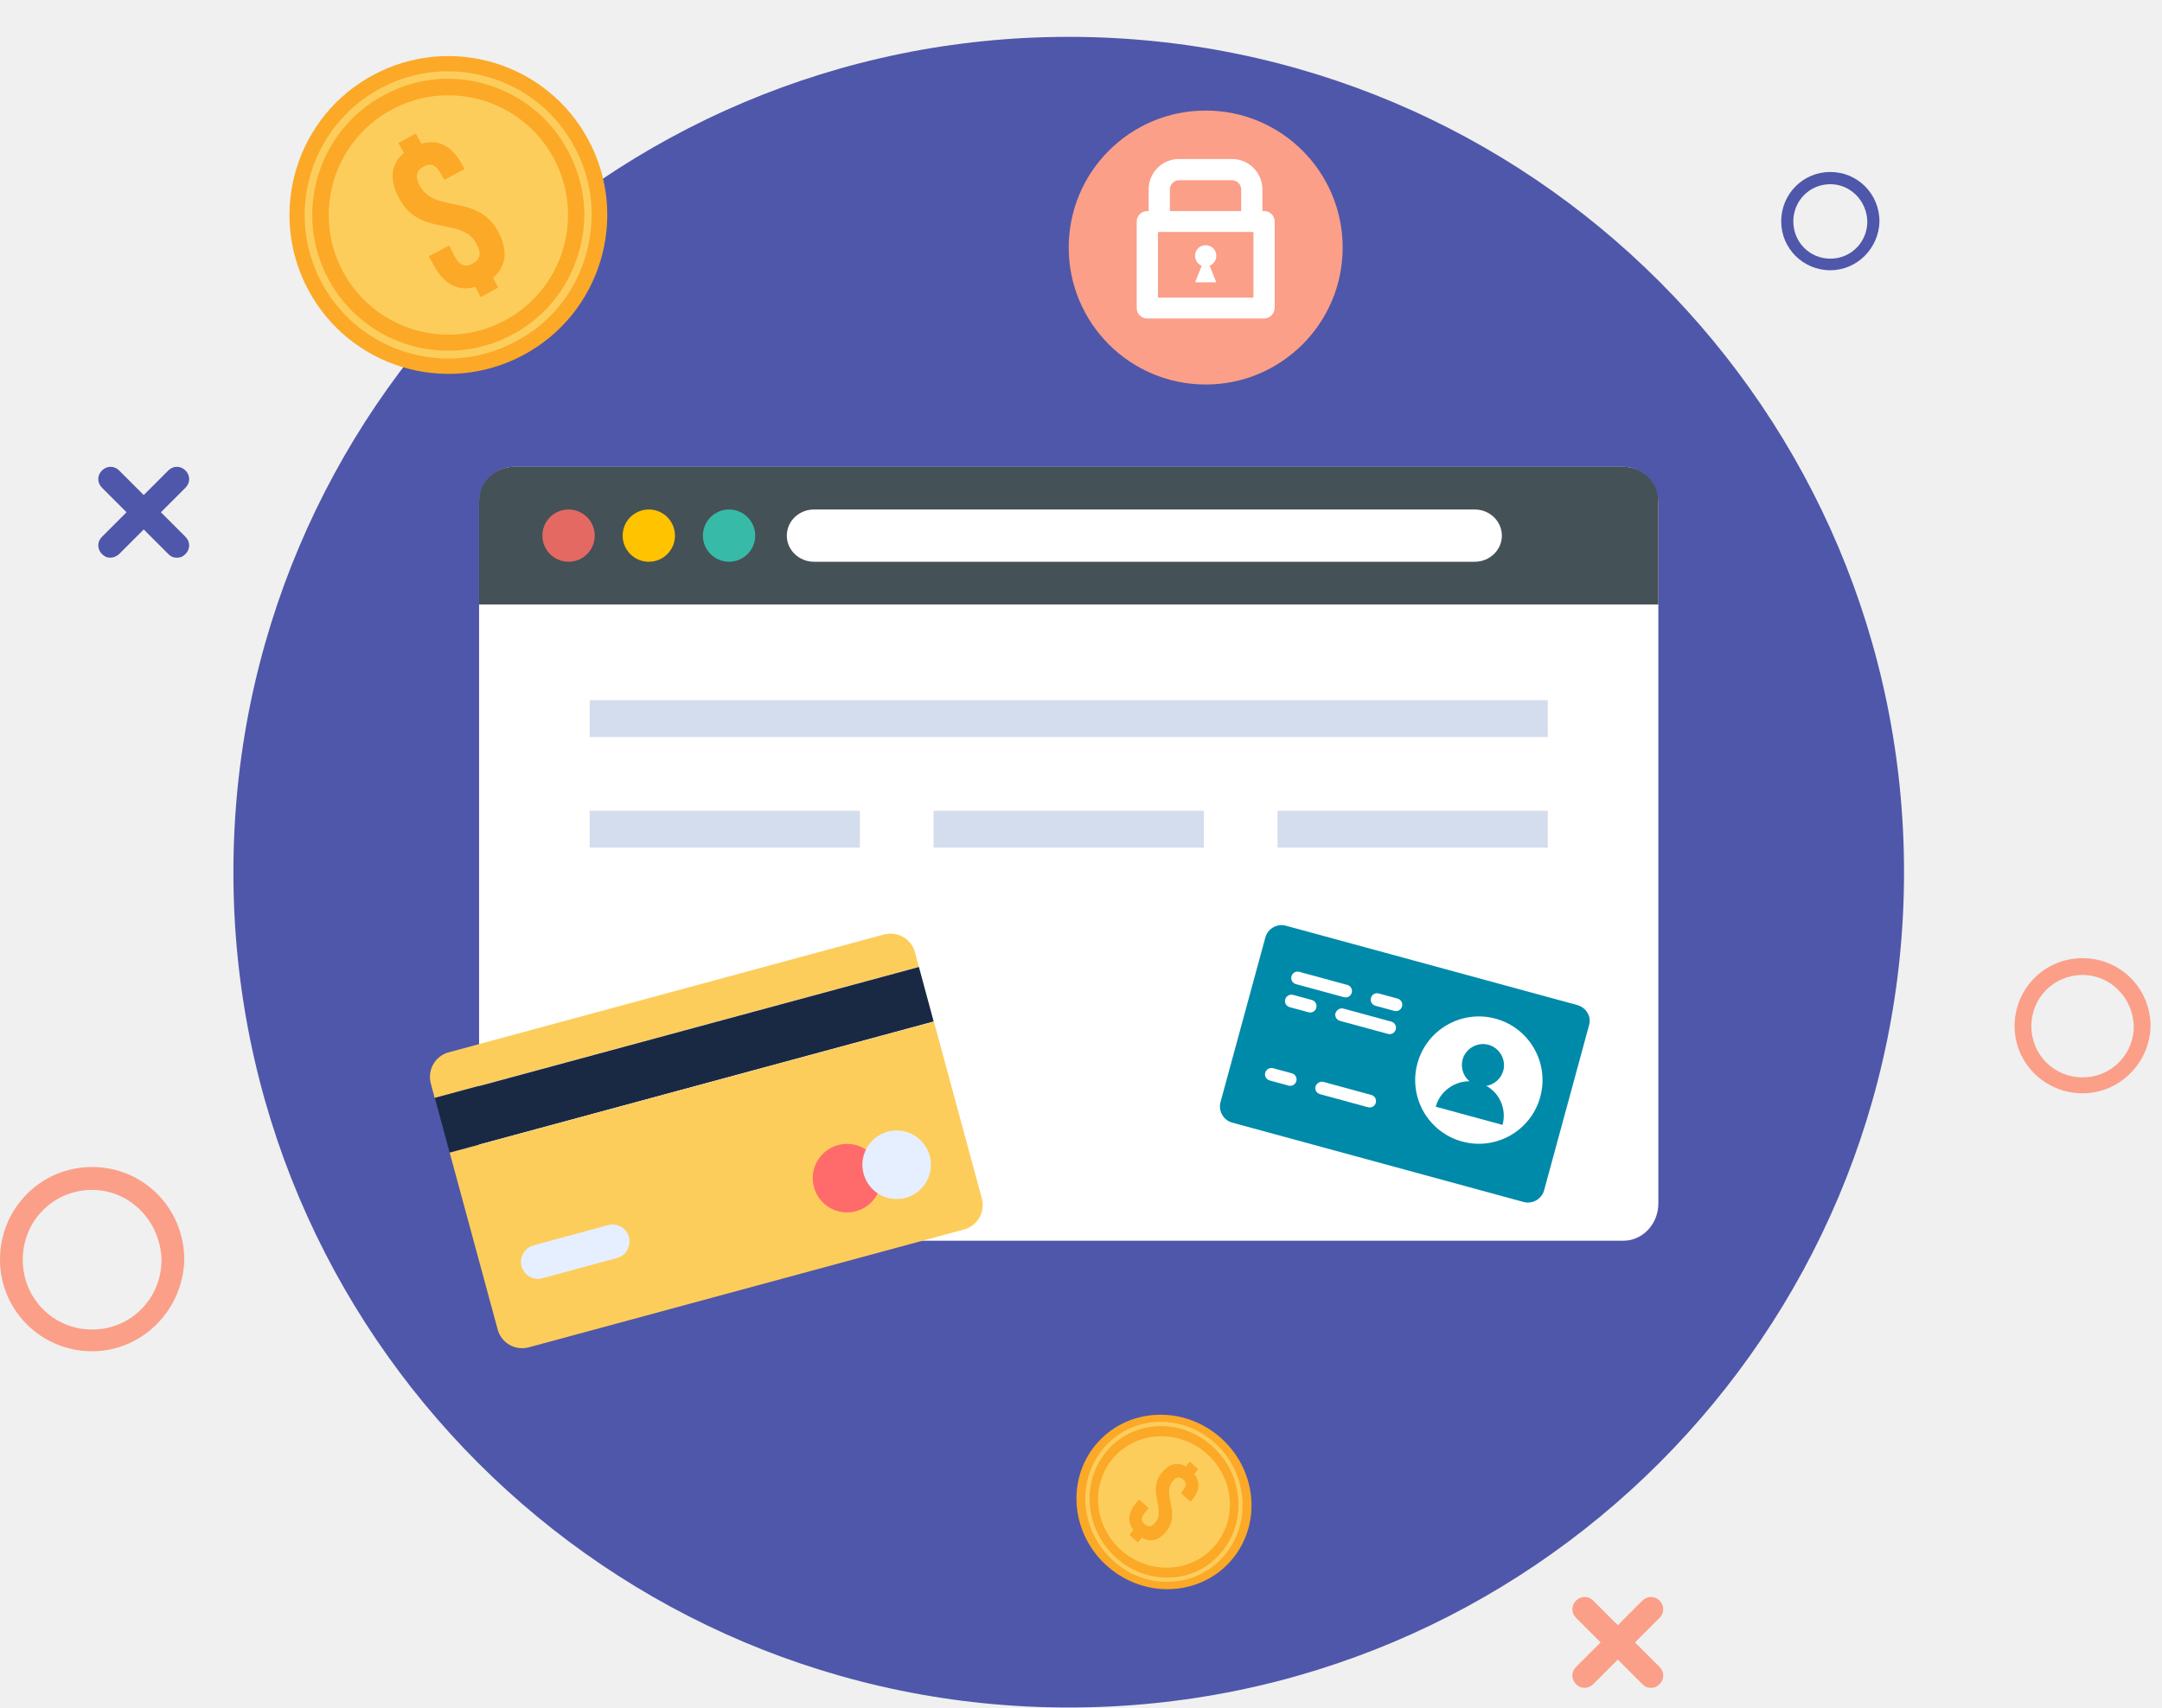
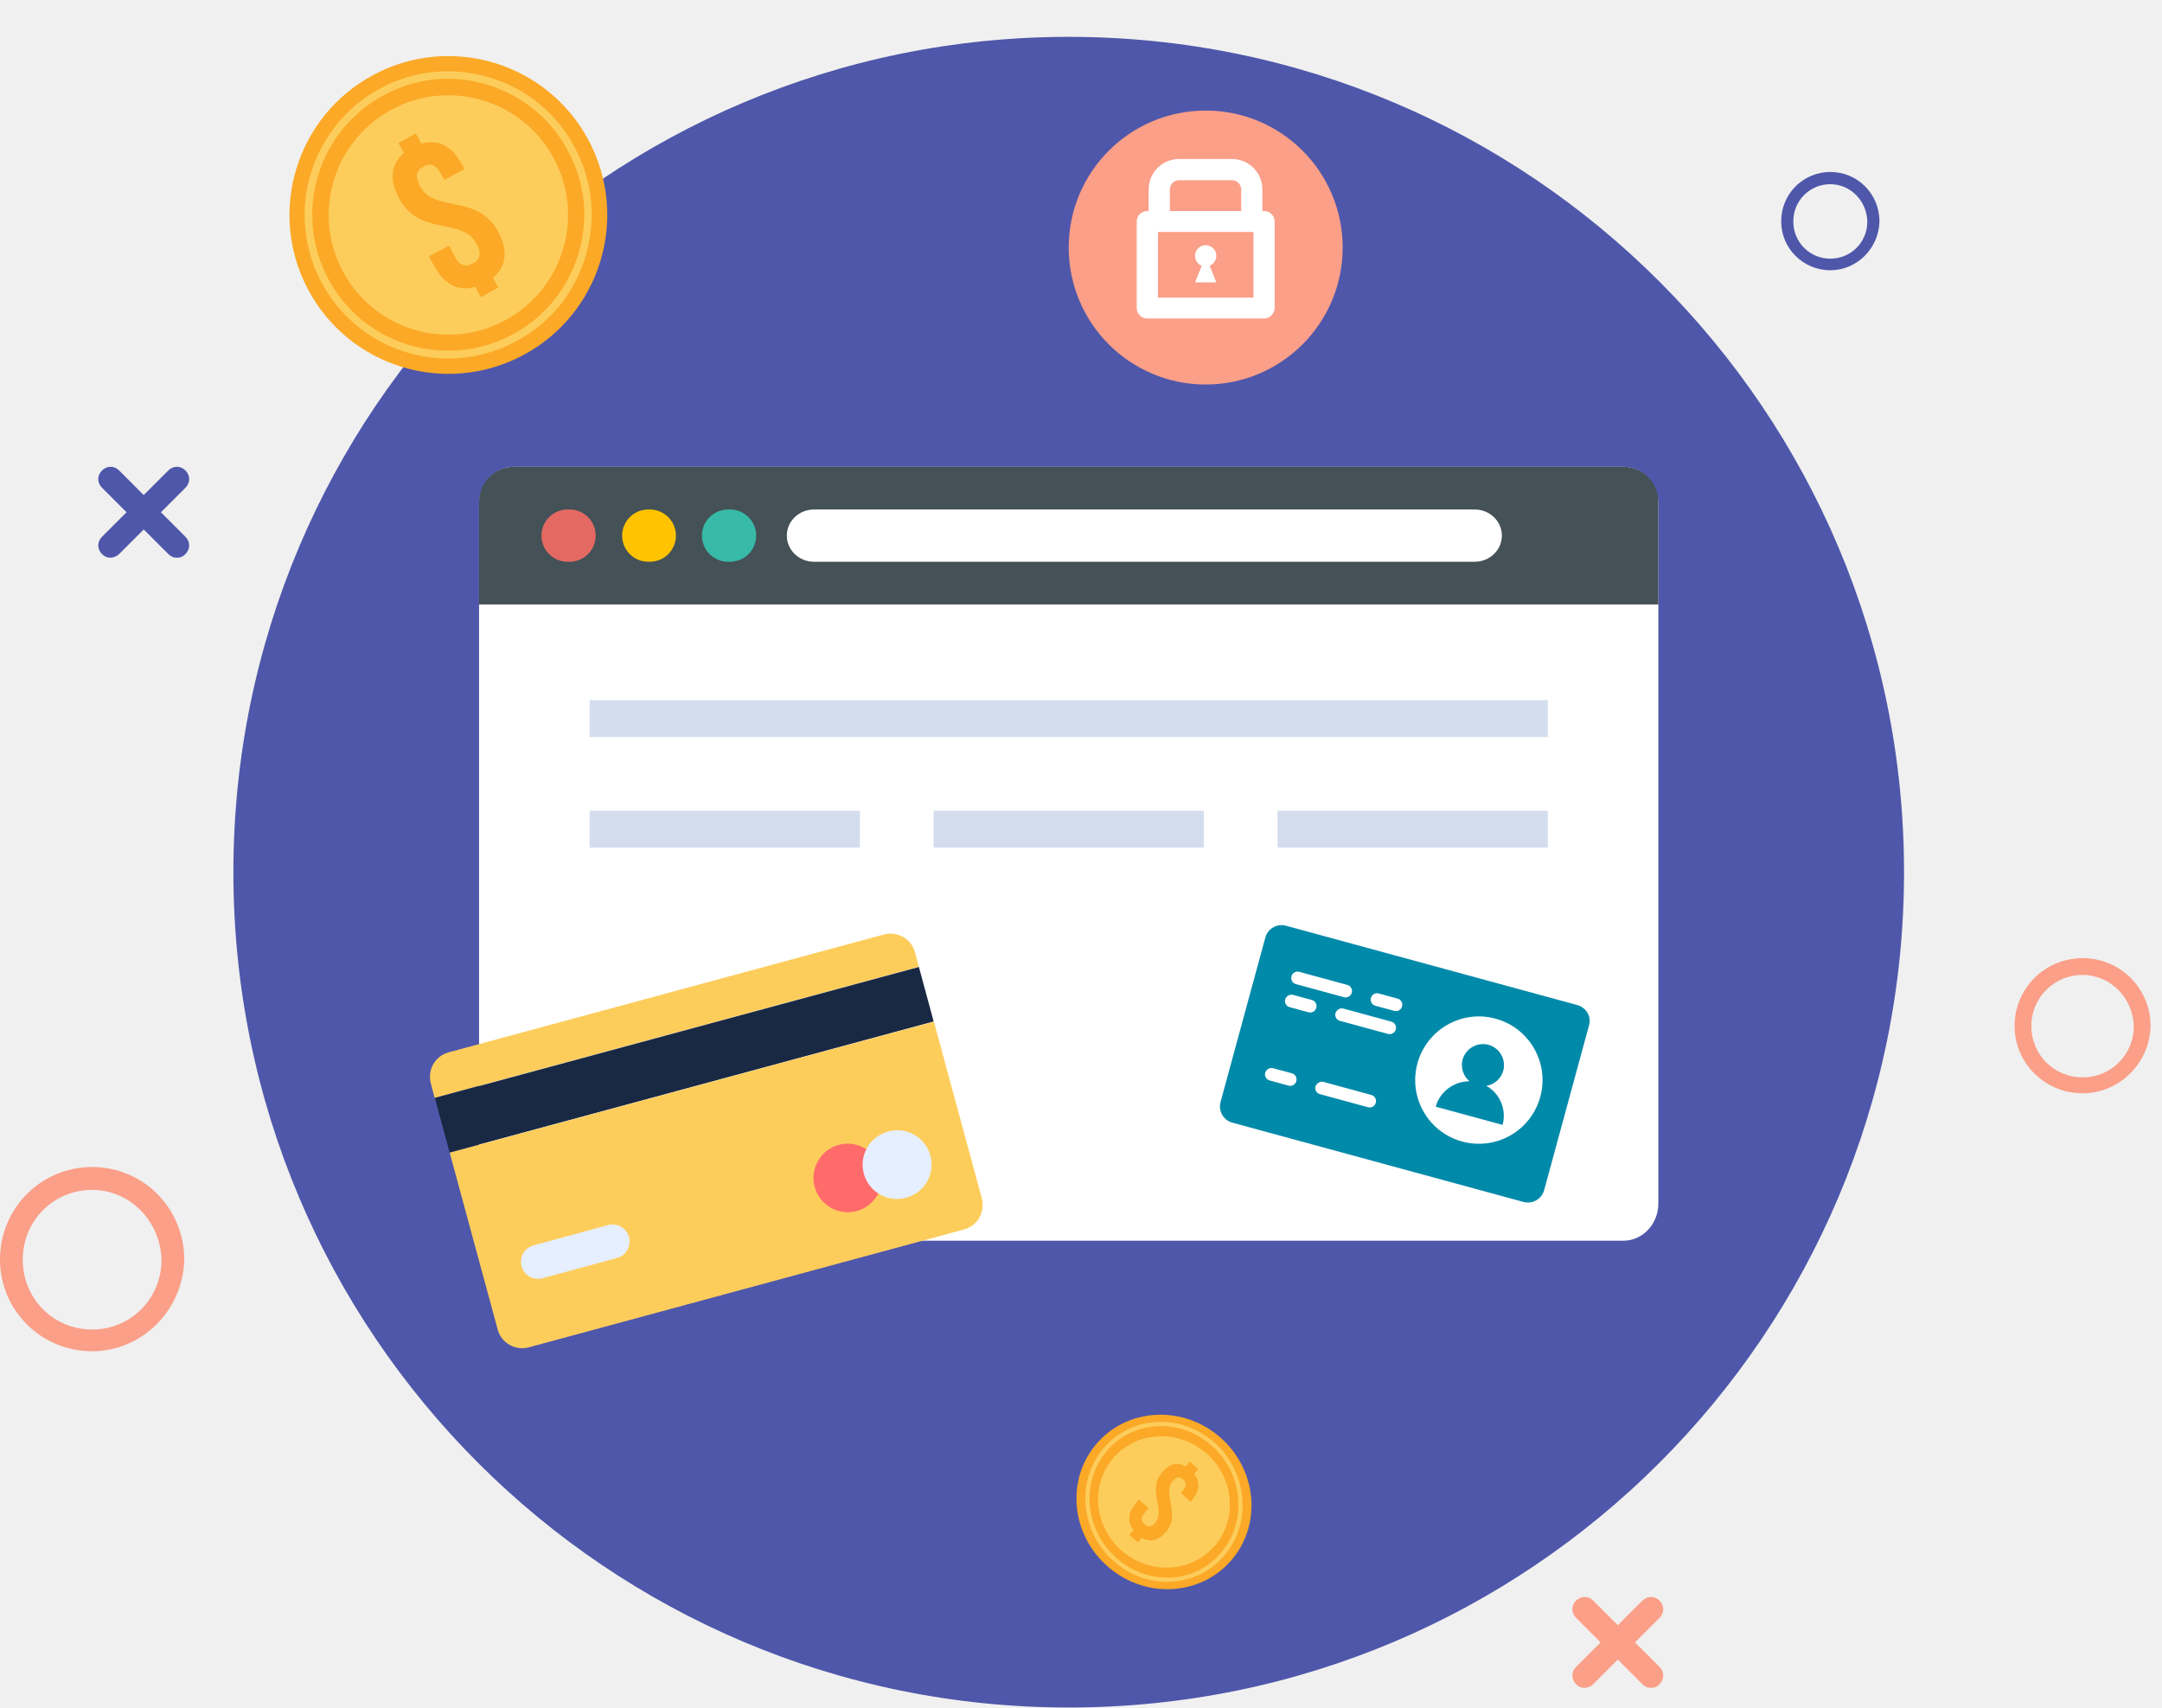
- <svg xmlns="http://www.w3.org/2000/svg" width="176" height="139" viewBox="0 0 176 139" fill="none">
+ <svg xmlns="http://www.w3.org/2000/svg" width="176" height="139" fill="none">
  <circle cx="87" cy="71" r="68" fill="#4F57AA" />
-   <path d="M132.16 101H41.84C40.278 101 39 99.637 39 97.971V41.029C39 39.363 40.278 38 41.84 38H132.16C133.722 38 135 39.363 135 41.029V97.971C135 99.637 133.722 101 132.16 101Z" fill="white" />
-   <rect x="48" y="57" width="78" height="3" fill="#D4DDED" />
-   <rect x="48" y="66" width="22" height="3" fill="#D4DDED" />
-   <rect x="76" y="66" width="22" height="3" fill="#D4DDED" />
-   <rect x="104" y="66" width="22" height="3" fill="#D4DDED" />
-   <path d="M39 49.204V40.837C39 39.276 40.278 38 41.84 38H132.16C133.722 38 135 39.276 135 40.837V49.204H39Z" fill="#445156" />
-   <path d="M46.285 45.73C47.462 45.73 48.415 44.777 48.415 43.602C48.415 42.427 47.462 41.475 46.285 41.475C45.109 41.475 44.155 42.427 44.155 43.602C44.155 44.777 45.109 45.73 46.285 45.73Z" fill="#E56963" />
-   <path d="M52.818 45.73C53.994 45.73 54.948 44.777 54.948 43.602C54.948 42.427 53.994 41.475 52.818 41.475C51.641 41.475 50.688 42.427 50.688 43.602C50.688 44.777 51.641 45.73 52.818 45.73Z" fill="#FFC300" />
-   <path d="M59.35 45.73C60.527 45.73 61.48 44.777 61.48 43.602C61.48 42.427 60.527 41.475 59.35 41.475C58.174 41.475 57.22 42.427 57.22 43.602C57.22 44.777 58.174 45.73 59.35 45.73Z" fill="#37BAA8" />
-   <path d="M122.262 43.602C122.262 44.779 121.267 45.73 120.046 45.73H66.266C65.045 45.73 64.051 44.779 64.051 43.602C64.051 42.425 65.045 41.475 66.266 41.475H120.046C121.267 41.475 122.262 42.425 122.262 43.602Z" fill="white" />
-   <path d="M169.534 89C166.46 89 164 86.54 164 83.534C164 80.46 166.46 78 169.534 78C172.609 78 175.068 80.46 175.068 83.534C175 86.54 172.54 89 169.534 89ZM169.534 79.367C167.211 79.367 165.366 81.211 165.366 83.534C165.366 85.857 167.211 87.702 169.534 87.702C171.857 87.702 173.702 85.857 173.702 83.534C173.634 81.211 171.789 79.367 169.534 79.367Z" fill="#FB9F88" />
-   <path d="M14.4 45.4C14.1 45.4 13.9 45.3 13.7 45.1L8.3 39.7C7.9 39.3 7.9 38.7 8.3 38.3C8.7 37.9 9.3 37.9 9.7 38.3L15.1 43.7C15.5 44.1 15.5 44.7 15.1 45.1C14.9 45.3 14.7 45.4 14.4 45.4Z" fill="#4F57AA" />
-   <path d="M9 45.4C8.7 45.4 8.5 45.3 8.3 45.1C7.9 44.7 7.9 44.1 8.3 43.7L13.7 38.3C14.1 37.9 14.7 37.9 15.1 38.3C15.5 38.7 15.5 39.3 15.1 39.7L9.7 45.1C9.5 45.3 9.2 45.4 9 45.4Z" fill="#4F57AA" />
-   <path d="M134.4 137.4C134.1 137.4 133.9 137.3 133.7 137.1L128.3 131.7C127.9 131.3 127.9 130.7 128.3 130.3C128.7 129.9 129.3 129.9 129.7 130.3L135.1 135.7C135.5 136.1 135.5 136.7 135.1 137.1C134.9 137.3 134.7 137.4 134.4 137.4Z" fill="#FB9F88" />
-   <path d="M129 137.4C128.7 137.4 128.5 137.3 128.3 137.1C127.9 136.7 127.9 136.1 128.3 135.7L133.7 130.3C134.1 129.9 134.7 129.9 135.1 130.3C135.5 130.7 135.5 131.3 135.1 131.7L129.7 137.1C129.5 137.3 129.2 137.4 129 137.4Z" fill="#FB9F88" />
-   <path d="M98.151 31.301C104.309 31.301 109.301 26.309 109.301 20.151C109.301 13.992 104.309 9 98.151 9C91.992 9 87 13.992 87 20.151C87 26.309 91.992 31.301 98.151 31.301Z" fill="#FB9F88" />
-   <path d="M102.902 25.928H93.399C92.913 25.928 92.535 25.55 92.535 25.064V18.045C92.535 17.559 92.913 17.181 93.399 17.181H102.902C103.388 17.181 103.766 17.559 103.766 18.045V25.091C103.739 25.55 103.361 25.928 102.902 25.928ZM94.263 24.227H102.038V18.882H94.263V24.227Z" fill="white" />
-   <path d="M101.903 18.881C101.417 18.881 101.039 18.504 101.039 18.018V15.426C101.039 14.994 100.688 14.67 100.283 14.67H95.991C95.559 14.67 95.235 15.021 95.235 15.426V18.018C95.235 18.504 94.857 18.881 94.371 18.881C93.885 18.881 93.507 18.504 93.507 18.018V15.426C93.507 14.049 94.614 12.942 95.991 12.942H100.283C101.66 12.942 102.767 14.049 102.767 15.426V18.018C102.767 18.504 102.389 18.881 101.903 18.881Z" fill="white" />
-   <path d="M99.015 20.826C99.015 20.34 98.637 19.962 98.151 19.962C97.665 19.962 97.287 20.34 97.287 20.826C97.287 21.203 97.503 21.5 97.827 21.636L97.287 22.985H98.151H99.015L98.475 21.636C98.772 21.5 99.015 21.203 99.015 20.826Z" fill="white" />
-   <path d="M74.485 77.52C74.195 76.426 73.056 75.779 71.963 76.069L36.52 85.666C35.426 85.957 34.779 87.095 35.069 88.189L35.382 89.371L74.797 78.703L74.485 77.52Z" fill="#FDCD5C" />
-   <path d="M74.806 78.716L35.401 89.383L36.602 93.821L76.007 83.154L74.806 78.716Z" fill="#1A2943" />
-   <path d="M36.609 93.835L40.515 108.231C40.805 109.325 41.944 109.972 43.037 109.682L78.48 100.085C79.574 99.794 80.221 98.656 79.931 97.563L76.025 83.167L36.609 93.835Z" fill="#FDCD5C" />
-   <path d="M50.224 102.406L44.153 104.057C43.417 104.258 42.658 103.812 42.457 103.075C42.256 102.339 42.702 101.58 43.439 101.379L49.51 99.728C50.246 99.527 51.005 99.973 51.206 100.71C51.384 101.446 50.96 102.227 50.224 102.406Z" fill="#E6EFFF" />
-   <path d="M69.681 98.601C71.168 98.198 72.047 96.666 71.645 95.179C71.242 93.692 69.71 92.812 68.223 93.215C66.735 93.618 65.856 95.15 66.259 96.637C66.661 98.124 68.193 99.003 69.681 98.601Z" fill="#FF6B6B" />
-   <path d="M73.722 97.511C75.209 97.108 76.088 95.576 75.686 94.089C75.283 92.602 73.751 91.722 72.264 92.125C70.777 92.527 69.897 94.059 70.3 95.547C70.703 97.034 72.235 97.913 73.722 97.511Z" fill="#E6EFFF" />
-   <path d="M128.396 81.816L104.678 75.357C103.959 75.162 103.204 75.594 103.008 76.312L102.787 77.125L101.978 80.094L99.357 89.719C99.162 90.437 99.594 91.193 100.313 91.388L124.031 97.847C124.75 98.043 125.505 97.611 125.701 96.892L128.322 87.267L129.13 84.298L129.351 83.486C129.578 82.775 129.146 82.02 128.396 81.816Z" fill="#008AA9" />
-   <path d="M119.027 92.926C121.788 93.678 124.636 92.049 125.388 89.288C126.14 86.526 124.511 83.678 121.75 82.926C118.988 82.174 116.14 83.803 115.388 86.565C114.636 89.326 116.265 92.174 119.027 92.926Z" fill="white" />
-   <path d="M120.999 88.395C121.63 88.298 122.198 87.815 122.376 87.158C122.623 86.252 122.077 85.298 121.171 85.051C120.265 84.804 119.311 85.35 119.064 86.257C118.885 86.913 119.13 87.617 119.624 88.02C118.383 88.018 117.219 88.842 116.878 90.092L122.316 91.573C122.665 90.291 122.079 88.991 120.999 88.395Z" fill="#008AA9" />
-   <path d="M109.404 81.176L105.498 80.112C105.216 80.036 105.057 79.757 105.134 79.476C105.21 79.195 105.489 79.036 105.77 79.112L109.676 80.176C109.957 80.252 110.117 80.531 110.04 80.812C109.963 81.093 109.685 81.252 109.404 81.176Z" fill="white" />
-   <path d="M113.498 82.29L111.966 81.874C111.685 81.797 111.526 81.519 111.603 81.237C111.679 80.956 111.957 80.797 112.239 80.874L113.77 81.29C114.051 81.367 114.21 81.645 114.134 81.927C114.057 82.208 113.779 82.367 113.498 82.29Z" fill="white" />
-   <path d="M109.353 82.102L113.259 83.165C113.541 83.242 113.7 83.52 113.623 83.802C113.547 84.083 113.268 84.242 112.987 84.165L109.081 83.102C108.8 83.025 108.64 82.747 108.717 82.466C108.825 82.193 109.103 82.034 109.353 82.102Z" fill="white" />
-   <path d="M105.259 80.987L106.791 81.404C107.072 81.481 107.231 81.759 107.154 82.04C107.078 82.322 106.8 82.481 106.518 82.404L104.987 81.987C104.706 81.911 104.547 81.632 104.623 81.351C104.7 81.07 105.009 80.919 105.259 80.987Z" fill="white" />
-   <path d="M107.728 88.07L111.634 89.134C111.915 89.211 112.075 89.489 111.998 89.77C111.921 90.052 111.643 90.211 111.362 90.134L107.456 89.07C107.174 88.994 107.015 88.716 107.092 88.434C107.2 88.162 107.478 88.002 107.728 88.07Z" fill="white" />
-   <path d="M103.634 86.956L105.166 87.373C105.447 87.449 105.606 87.728 105.529 88.009C105.453 88.29 105.174 88.449 104.893 88.373L103.362 87.956C103.081 87.879 102.922 87.601 102.998 87.32C103.075 87.038 103.384 86.888 103.634 86.956Z" fill="white" />
-   <path d="M42.59 28.91C48.892 25.546 51.273 17.711 47.91 11.41C44.546 5.108 36.711 2.727 30.41 6.09C24.108 9.454 21.727 17.289 25.09 23.59C28.454 29.892 36.289 32.273 42.59 28.91Z" fill="#FBA927" />
-   <path d="M41.087 26.093C45.832 23.56 47.626 17.659 45.093 12.913C42.56 8.168 36.659 6.374 31.913 8.907C27.168 11.44 25.374 17.341 27.907 22.087C30.44 26.832 36.341 28.626 41.087 26.093Z" fill="#FDCD5C" />
-   <path d="M36.495 29.184C32.302 29.184 28.27 26.927 26.174 22.992C23.142 17.315 25.303 10.22 30.979 7.188C33.721 5.704 36.882 5.414 39.881 6.317C42.881 7.22 45.332 9.252 46.783 11.994C48.267 14.735 48.557 17.896 47.654 20.895C46.751 23.895 44.751 26.346 41.978 27.797C40.236 28.733 38.365 29.184 36.495 29.184ZM26.722 22.701C29.593 28.088 36.301 30.119 41.687 27.249C44.3 25.862 46.203 23.54 47.074 20.702C47.944 17.863 47.654 14.896 46.235 12.284C44.848 9.671 42.526 7.768 39.688 6.898C36.849 6.027 33.882 6.317 31.27 7.736C25.884 10.607 23.852 17.315 26.722 22.701Z" fill="#FDCD5C" />
-   <path d="M32.882 12.445L32.431 11.639L33.85 10.865L34.301 11.703C35.688 11.284 36.817 11.897 37.623 13.413L37.817 13.768L36.172 14.638L35.914 14.187C35.495 13.38 35.011 13.251 34.463 13.574C33.914 13.864 33.753 14.348 34.172 15.122C35.398 17.412 38.849 15.703 40.559 18.863C41.365 20.379 41.236 21.669 40.139 22.605L40.559 23.411L39.139 24.185L38.688 23.346C37.301 23.766 36.14 23.121 35.334 21.637L34.914 20.863L36.559 19.992L37.011 20.863C37.43 21.669 37.946 21.766 38.494 21.444C39.043 21.153 39.236 20.669 38.817 19.895C37.656 17.605 34.172 19.315 32.495 16.154C31.689 14.671 31.786 13.38 32.882 12.445Z" fill="#FBA927" />
-   <path d="M90.261 127.597C93.314 130.189 97.802 129.904 100.284 126.96C102.766 124.016 102.303 119.528 99.25 116.937C96.197 114.345 91.709 114.63 89.227 117.574C86.744 120.518 87.207 125.006 90.261 127.597Z" fill="#FBA927" />
-   <path d="M91.37 126.281C93.67 128.233 97.049 128.018 98.919 125.801C100.788 123.584 100.44 120.205 98.14 118.253C95.841 116.301 92.461 116.516 90.591 118.733C88.722 120.95 89.071 124.329 91.37 126.281Z" fill="#FDCD5C" />
-   <path d="M88.848 124.525C87.965 122.333 88.256 119.789 89.803 117.932C92.033 115.249 96.075 115.006 98.804 117.386C100.131 118.533 100.944 120.129 101.12 121.871C101.296 123.614 100.785 125.289 99.706 126.578C98.633 127.884 97.096 128.647 95.39 128.755C93.684 128.863 92.023 128.292 90.705 127.123C89.865 126.393 89.243 125.503 88.848 124.525ZM90.065 118.162C87.948 120.705 88.335 124.605 90.921 126.865C92.173 127.962 93.747 128.508 95.365 128.414C96.984 128.32 98.422 127.594 99.443 126.347C100.471 125.117 100.944 123.535 100.786 121.883C100.628 120.23 99.856 118.735 98.588 117.644C96.001 115.384 92.183 115.62 90.065 118.162Z" fill="#FDCD5C" />
-   <path d="M96.537 119.376L96.848 118.982L97.542 119.589L97.214 119.989C97.722 120.646 97.653 121.364 97.059 122.083L96.921 122.253L96.13 121.545L96.304 121.322C96.621 120.945 96.584 120.663 96.304 120.433C96.04 120.197 95.761 120.204 95.46 120.575C94.564 121.664 96.164 123.172 94.931 124.686C94.338 125.405 93.658 125.583 92.952 125.179L92.634 125.556L91.94 124.949L92.268 124.549C91.76 123.892 91.838 123.151 92.416 122.438L92.718 122.067L93.508 122.775L93.165 123.182C92.847 123.559 92.908 123.852 93.188 124.082C93.451 124.318 93.737 124.328 94.039 123.957C94.948 122.902 93.341 121.377 94.581 119.88C95.158 119.168 95.83 118.972 96.537 119.376Z" fill="#FBA927" />
-   <path d="M7.5 110C3.333 110 0 106.646 0 102.547C0 98.354 3.333 95 7.5 95C11.667 95 15 98.354 15 102.547C14.907 106.646 11.574 110 7.5 110ZM7.5 96.863C4.352 96.863 1.852 99.379 1.852 102.547C1.852 105.714 4.352 108.23 7.5 108.23C10.648 108.23 13.148 105.714 13.148 102.547C13.056 99.379 10.556 96.863 7.5 96.863Z" fill="#FB9F88" />
-   <path d="M149 22C146.778 22 145 20.211 145 18.025C145 15.789 146.778 14 149 14C151.222 14 153 15.789 153 18.025C152.951 20.211 151.173 22 149 22ZM149 14.994C147.321 14.994 145.988 16.335 145.988 18.025C145.988 19.714 147.321 21.056 149 21.056C150.679 21.056 152.012 19.714 152.012 18.025C151.963 16.335 150.63 14.994 149 14.994Z" fill="#4F57AA" />
+   <path d="M132.16 101H41.84c-1.562 0-2.84-1.363-2.84-3.029V41.03c0-1.667 1.278-3.03 2.84-3.03h90.32c1.562 0 2.84 1.363 2.84 3.029V97.97c0 1.666-1.278 3.029-2.84 3.029z" fill="#fff" />
+   <path fill="#D4DDED" d="M48 57h78v3H48zm0 9h22v3H48zm28 0h22v3H76zm28 0h22v3h-22z" />
+   <path d="M39 49.204v-8.367A2.847 2.847 0 0141.84 38h90.32a2.847 2.847 0 012.84 2.837v8.367H39z" fill="#445156" />
+   <path d="M46.285 45.73a2.129 2.129 0 100-4.255 2.129 2.129 0 100 4.255z" fill="#E56963" />
+   <path d="M52.818 45.73a2.129 2.129 0 100-4.255 2.128 2.128 0 100 4.255z" fill="#FFC300" />
+   <path d="M59.35 45.73a2.129 2.129 0 100-4.255 2.129 2.129 0 100 4.255z" fill="#37BAA8" />
+   <path d="M122.262 43.602c0 1.177-.995 2.128-2.216 2.128h-53.78c-1.221 0-2.215-.95-2.215-2.128 0-1.177.994-2.127 2.215-2.127h53.78c1.221 0 2.216.95 2.216 2.127z" fill="#fff" />
+   <path d="M169.534 89C166.46 89 164 86.54 164 83.534A5.511 5.511 0 01169.534 78a5.51 5.51 0 015.534 5.534C175 86.54 172.54 89 169.534 89zm0-9.633a4.141 4.141 0 00-4.168 4.167 4.141 4.141 0 004.168 4.168 4.141 4.141 0 004.168-4.168c-.068-2.323-1.913-4.168-4.168-4.168z" fill="#FB9F88" />
+   <path d="M14.4 45.4c-.3 0-.5-.1-.7-.3l-5.4-5.4c-.4-.4-.4-1 0-1.4.4-.4 1-.4 1.4 0l5.4 5.4c.4.4.4 1 0 1.4-.2.2-.4.3-.7.3z" fill="#4F57AA" />
+   <path d="M9 45.4c-.3 0-.5-.1-.7-.3-.4-.4-.4-1 0-1.4l5.4-5.4c.4-.4 1-.4 1.4 0 .4.4.4 1 0 1.4l-5.4 5.4c-.2.2-.5.3-.7.3z" fill="#4F57AA" />
+   <path d="M134.4 137.4c-.3 0-.5-.1-.7-.3l-5.4-5.4c-.4-.4-.4-1 0-1.4.4-.4 1-.4 1.4 0l5.4 5.4c.4.4.4 1 0 1.4-.2.2-.4.3-.7.3z" fill="#FB9F88" />
+   <path d="M129 137.4c-.3 0-.5-.1-.7-.3-.4-.4-.4-1 0-1.4l5.4-5.4c.4-.4 1-.4 1.4 0 .4.4.4 1 0 1.4l-5.4 5.4c-.2.2-.5.3-.7.3zM98.15 31.301c6.159 0 11.151-4.992 11.151-11.15 0-6.159-4.992-11.151-11.15-11.151C91.992 9 87 13.992 87 20.15c0 6.159 4.992 11.151 11.15 11.151z" fill="#FB9F88" />
+   <path d="M102.902 25.928h-9.503a.853.853 0 01-.864-.864v-7.02c0-.485.378-.863.864-.863h9.503c.486 0 .864.378.864.864v7.046c-.027.46-.405.837-.864.837zm-8.64-1.7h7.776v-5.346h-7.775v5.345z" fill="#fff" />
+   <path d="M101.903 18.881a.853.853 0 01-.864-.863v-2.592a.755.755 0 00-.756-.756h-4.292a.755.755 0 00-.756.756v2.592a.853.853 0 01-.864.863.853.853 0 01-.864-.863v-2.592a2.477 2.477 0 012.484-2.484h4.292a2.477 2.477 0 012.484 2.484v2.592a.853.853 0 01-.864.863zm-2.888 1.945a.853.853 0 00-.864-.864.853.853 0 00-.864.864c0 .377.216.674.54.81l-.54 1.35h1.728l-.54-1.35a.898.898 0 00.54-.81z" fill="#fff" />
+   <path d="M74.485 77.52c-.29-1.094-1.429-1.74-2.522-1.45L36.52 85.666c-1.094.29-1.74 1.428-1.45 2.522l.312 1.183 39.415-10.669-.312-1.183z" fill="#FDCD5C" />
+   <path d="M74.806 78.716L35.4 89.383l1.201 4.438 39.405-10.667-1.201-4.438z" fill="#1A2943" />
+   <path d="M36.61 93.835l3.905 14.396c.29 1.094 1.429 1.741 2.522 1.451l35.443-9.597c1.094-.29 1.74-1.429 1.45-2.522l-3.905-14.396-39.416 10.668z" fill="#FDCD5C" />
+   <path d="M50.224 102.406l-6.07 1.651a1.388 1.388 0 01-1.697-.982 1.388 1.388 0 01.982-1.696l6.07-1.651a1.389 1.389 0 011.697.982c.178.736-.246 1.517-.982 1.696z" fill="#E6EFFF" />
+   <path d="M69.68 98.6a2.79 2.79 0 10-1.457-5.385A2.79 2.79 0 0069.68 98.6z" fill="#FF6B6B" />
+   <path d="M73.722 97.51a2.79 2.79 0 10-1.458-5.385 2.79 2.79 0 001.458 5.386z" fill="#E6EFFF" />
+   <path d="M128.396 81.816l-23.718-6.459a1.369 1.369 0 00-1.67.956l-.221.812-.809 2.969-2.62 9.625a1.368 1.368 0 00.955 1.67l23.718 6.458a1.369 1.369 0 001.67-.955l2.621-9.625.808-2.969.221-.812c.227-.71-.205-1.466-.955-1.67z" fill="#008AA9" />
+   <path d="M119.027 92.926a5.182 5.182 0 102.723-10 5.182 5.182 0 00-2.723 10z" fill="#fff" />
+   <path d="M120.999 88.395a1.722 1.722 0 001.377-1.237 1.728 1.728 0 00-1.205-2.107 1.728 1.728 0 00-2.107 1.206c-.179.656.066 1.36.56 1.763-1.241-.002-2.405.822-2.746 2.072l5.438 1.48a2.788 2.788 0 00-1.317-3.177z" fill="#008AA9" />
+   <path d="M109.404 81.176l-3.906-1.064a.51.51 0 01-.364-.636.511.511 0 01.636-.364l3.906 1.064a.511.511 0 01.364.636.512.512 0 01-.636.364zm4.094 1.114l-1.532-.416a.511.511 0 01-.363-.637.51.51 0 01.636-.363l1.531.416c.281.077.44.355.364.637a.512.512 0 01-.636.363zm-4.145-.188l3.906 1.063a.51.51 0 01.364.637.511.511 0 01-.636.363l-3.906-1.063a.512.512 0 01-.364-.636c.108-.273.386-.432.636-.364zm-4.094-1.115l1.532.417a.51.51 0 01.363.636.51.51 0 01-.636.364l-1.531-.417a.512.512 0 01-.364-.636.533.533 0 01.636-.364zm2.469 7.083l3.906 1.064a.512.512 0 01.364.636.512.512 0 01-.636.364l-3.906-1.064a.51.51 0 01-.364-.636c.108-.272.386-.432.636-.364zm-4.094-1.114l1.532.417a.51.51 0 01.363.636.511.511 0 01-.636.364l-1.531-.417a.512.512 0 01-.364-.636.533.533 0 01.636-.364z" fill="#fff" />
+   <path d="M42.59 28.91c6.302-3.364 8.683-11.199 5.32-17.5-3.364-6.302-11.199-8.683-17.5-5.32-6.302 3.364-8.683 11.199-5.32 17.5 3.364 6.302 11.199 8.683 17.5 5.32z" fill="#FBA927" />
+   <path d="M41.087 26.093c4.745-2.533 6.539-8.434 4.006-13.18-2.533-4.745-8.434-6.54-13.18-4.006-4.745 2.533-6.539 8.434-4.006 13.18 2.533 4.745 8.434 6.539 13.18 4.006z" fill="#FDCD5C" />
+   <path d="M36.495 29.184a11.678 11.678 0 01-10.321-6.192c-3.032-5.677-.871-12.772 4.805-15.804 2.742-1.484 5.903-1.774 8.902-.87 3 .902 5.45 2.934 6.902 5.676 1.484 2.741 1.774 5.902.871 8.901-.903 3-2.903 5.45-5.676 6.902a11.536 11.536 0 01-5.483 1.387zm-9.773-6.483c2.87 5.387 9.58 7.418 14.965 4.548 2.613-1.387 4.516-3.709 5.387-6.547.87-2.839.58-5.806-.84-8.418-1.386-2.613-3.708-4.516-6.546-5.386-2.839-.871-5.806-.58-8.418.838-5.386 2.87-7.418 9.58-4.548 14.965z" fill="#FDCD5C" />
+   <path d="M32.882 12.445l-.451-.806 1.419-.774.451.838c1.387-.419 2.516.194 3.322 1.71l.194.354-1.645.871-.258-.451c-.42-.807-.903-.936-1.451-.613-.549.29-.71.774-.29 1.548 1.225 2.29 4.676.58 6.386 3.741.806 1.516.677 2.806-.42 3.742l.42.806-1.42.774-.451-.838c-1.387.419-2.548-.226-3.354-1.71l-.42-.774 1.645-.87.452.87c.419.806.935.903 1.483.58.549-.29.742-.774.323-1.548-1.161-2.29-4.645-.58-6.322-3.74-.806-1.485-.71-2.775.387-3.71zM90.26 127.597c3.054 2.592 7.542 2.307 10.024-.637 2.482-2.944 2.019-7.432-1.034-10.023-3.053-2.592-7.541-2.307-10.023.637-2.483 2.944-2.02 7.432 1.034 10.023z" fill="#FBA927" />
+   <path d="M91.37 126.281c2.3 1.952 5.68 1.737 7.549-.48 1.869-2.217 1.521-5.596-.779-7.548s-5.68-1.737-7.549.48c-1.869 2.217-1.52 5.596.78 7.548z" fill="#FDCD5C" />
+   <path d="M88.848 124.525c-.883-2.192-.592-4.736.955-6.593 2.23-2.683 6.272-2.926 9-.546a6.796 6.796 0 012.317 4.485c.176 1.743-.335 3.418-1.414 4.707-1.073 1.306-2.61 2.069-4.316 2.177-1.706.108-3.367-.463-4.685-1.632a6.802 6.802 0 01-1.857-2.598zm1.217-6.363c-2.117 2.543-1.73 6.443.856 8.703 1.252 1.097 2.826 1.643 4.444 1.549a5.61 5.61 0 004.078-2.067c1.028-1.23 1.501-2.812 1.343-4.464a6.343 6.343 0 00-2.198-4.239c-2.587-2.26-6.405-2.024-8.523.518z" fill="#FDCD5C" />
+   <path d="M96.537 119.376l.31-.394.695.607-.328.4c.508.657.439 1.375-.155 2.094l-.138.17-.79-.708.173-.223c.317-.377.28-.659 0-.889-.264-.236-.543-.229-.844.142-.896 1.089.704 2.597-.528 4.111-.594.719-1.274.897-1.98.493l-.318.377-.694-.607.328-.4c-.508-.657-.43-1.398.148-2.111l.302-.371.79.708-.343.407c-.318.377-.257.67.023.9.263.236.549.246.85-.125.91-1.055-.697-2.58.543-4.077.577-.712 1.25-.908 1.956-.504z" fill="#FBA927" />
+   <path d="M7.5 110c-4.167 0-7.5-3.354-7.5-7.453C0 98.354 3.333 95 7.5 95s7.5 3.354 7.5 7.547c-.093 4.099-3.426 7.453-7.5 7.453zm0-13.137c-3.148 0-5.648 2.516-5.648 5.684 0 3.167 2.5 5.683 5.648 5.683 3.148 0 5.648-2.516 5.648-5.683-.092-3.168-2.592-5.684-5.648-5.684z" fill="#FB9F88" />
+   <path d="M149 22c-2.222 0-4-1.789-4-3.975A3.996 3.996 0 01149 14c2.222 0 4 1.789 4 4.025-.049 2.186-1.827 3.975-4 3.975zm0-7.006a3.002 3.002 0 00-3.012 3.03A3.002 3.002 0 00149 21.057a3.002 3.002 0 003.012-3.031c-.049-1.69-1.382-3.031-3.012-3.031z" fill="#4F57AA" />
</svg>
